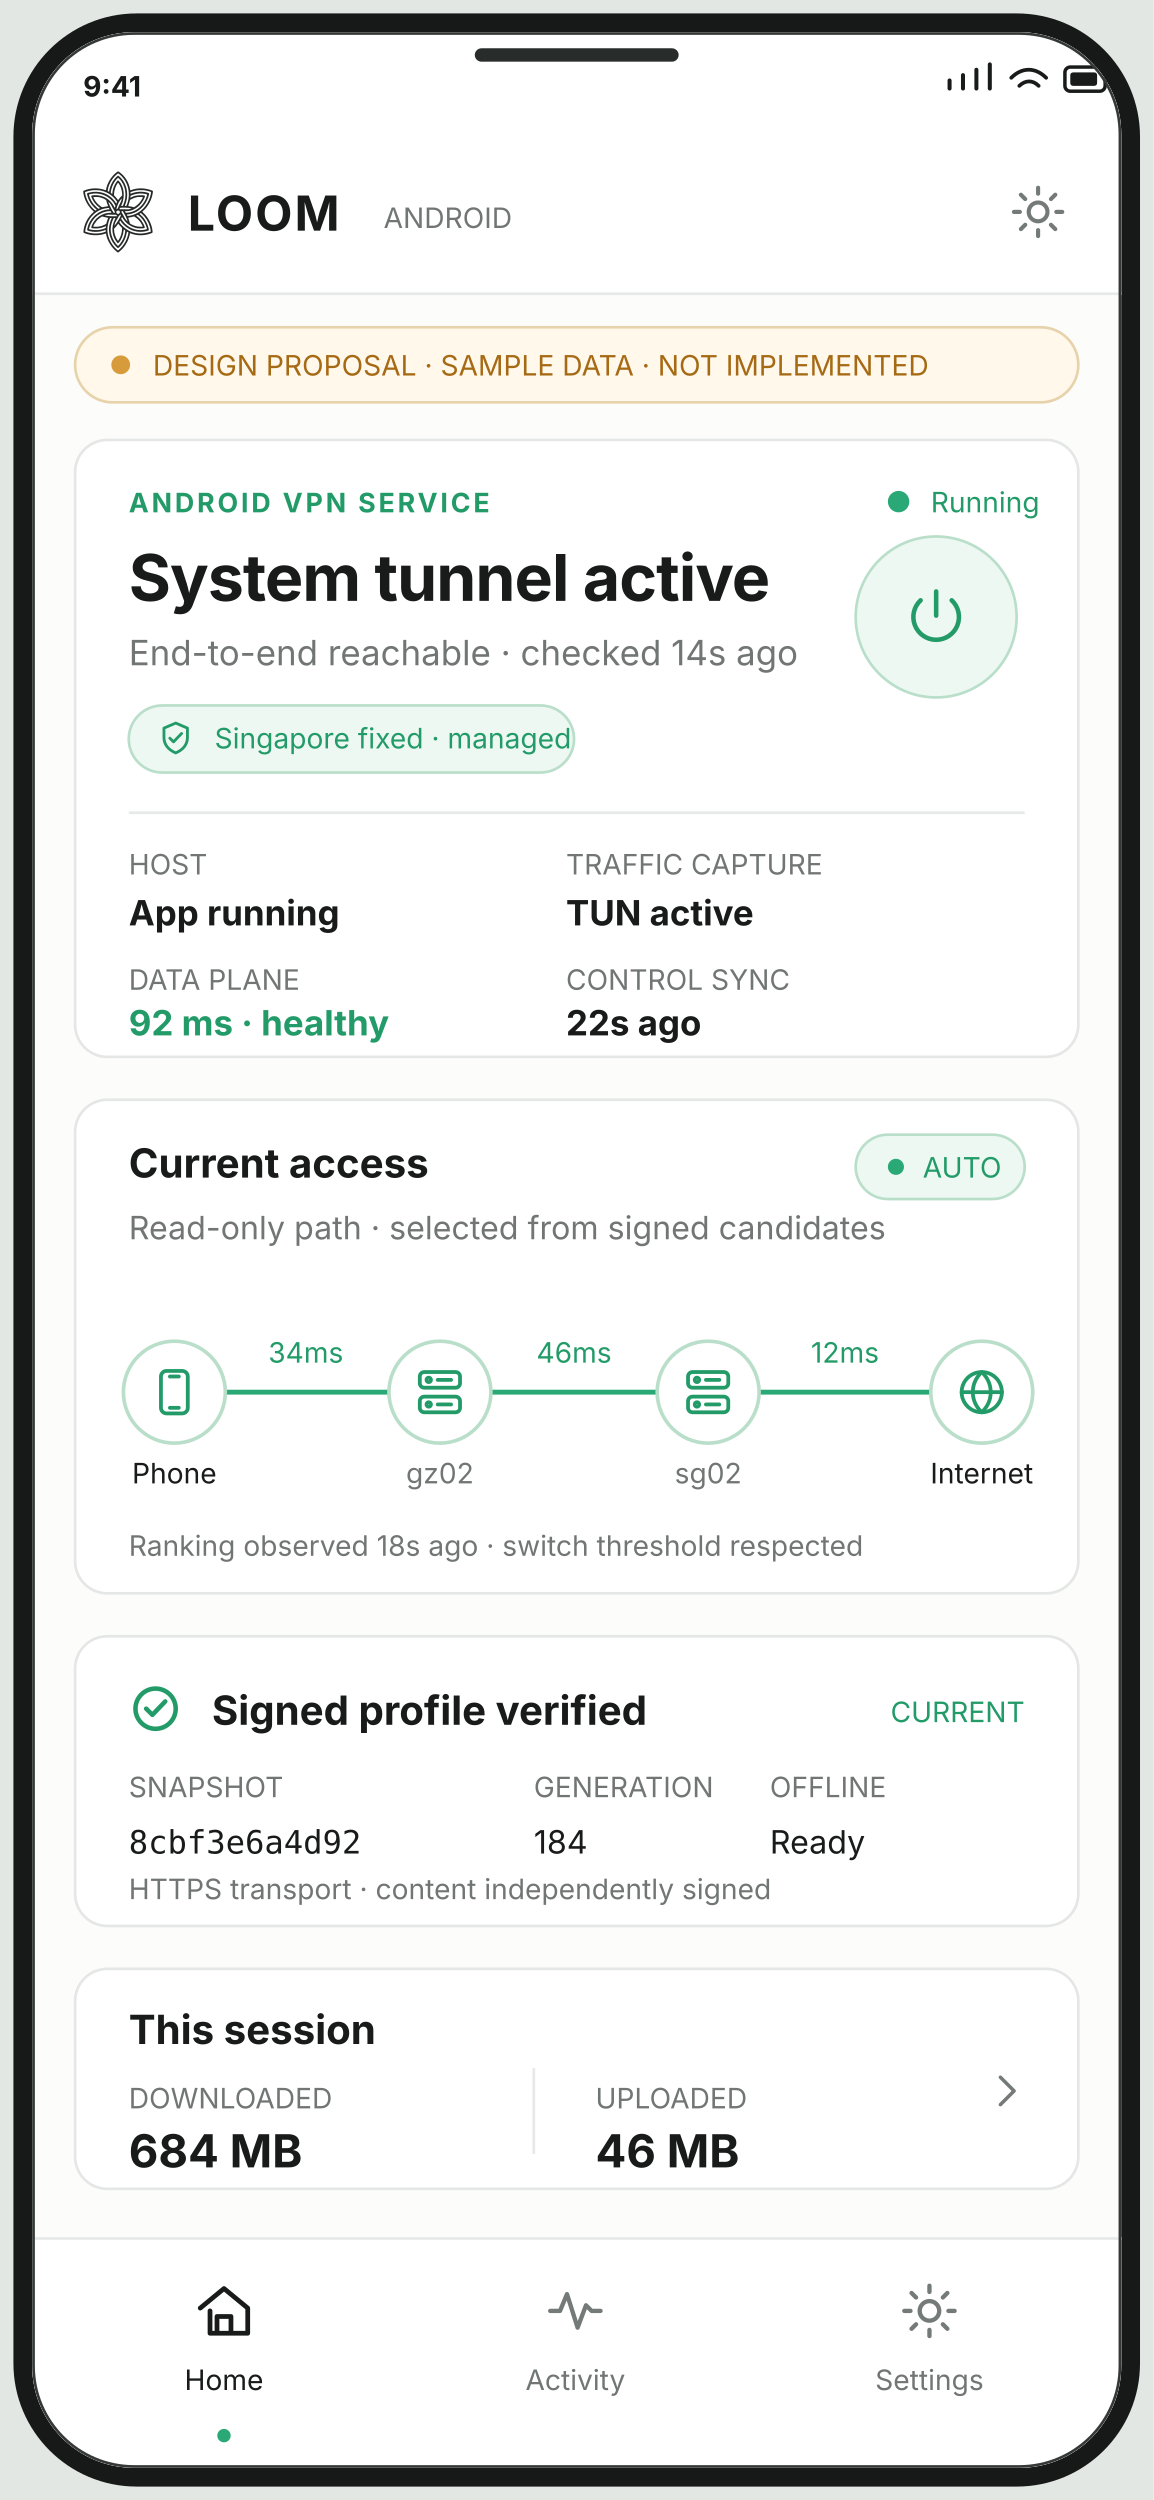
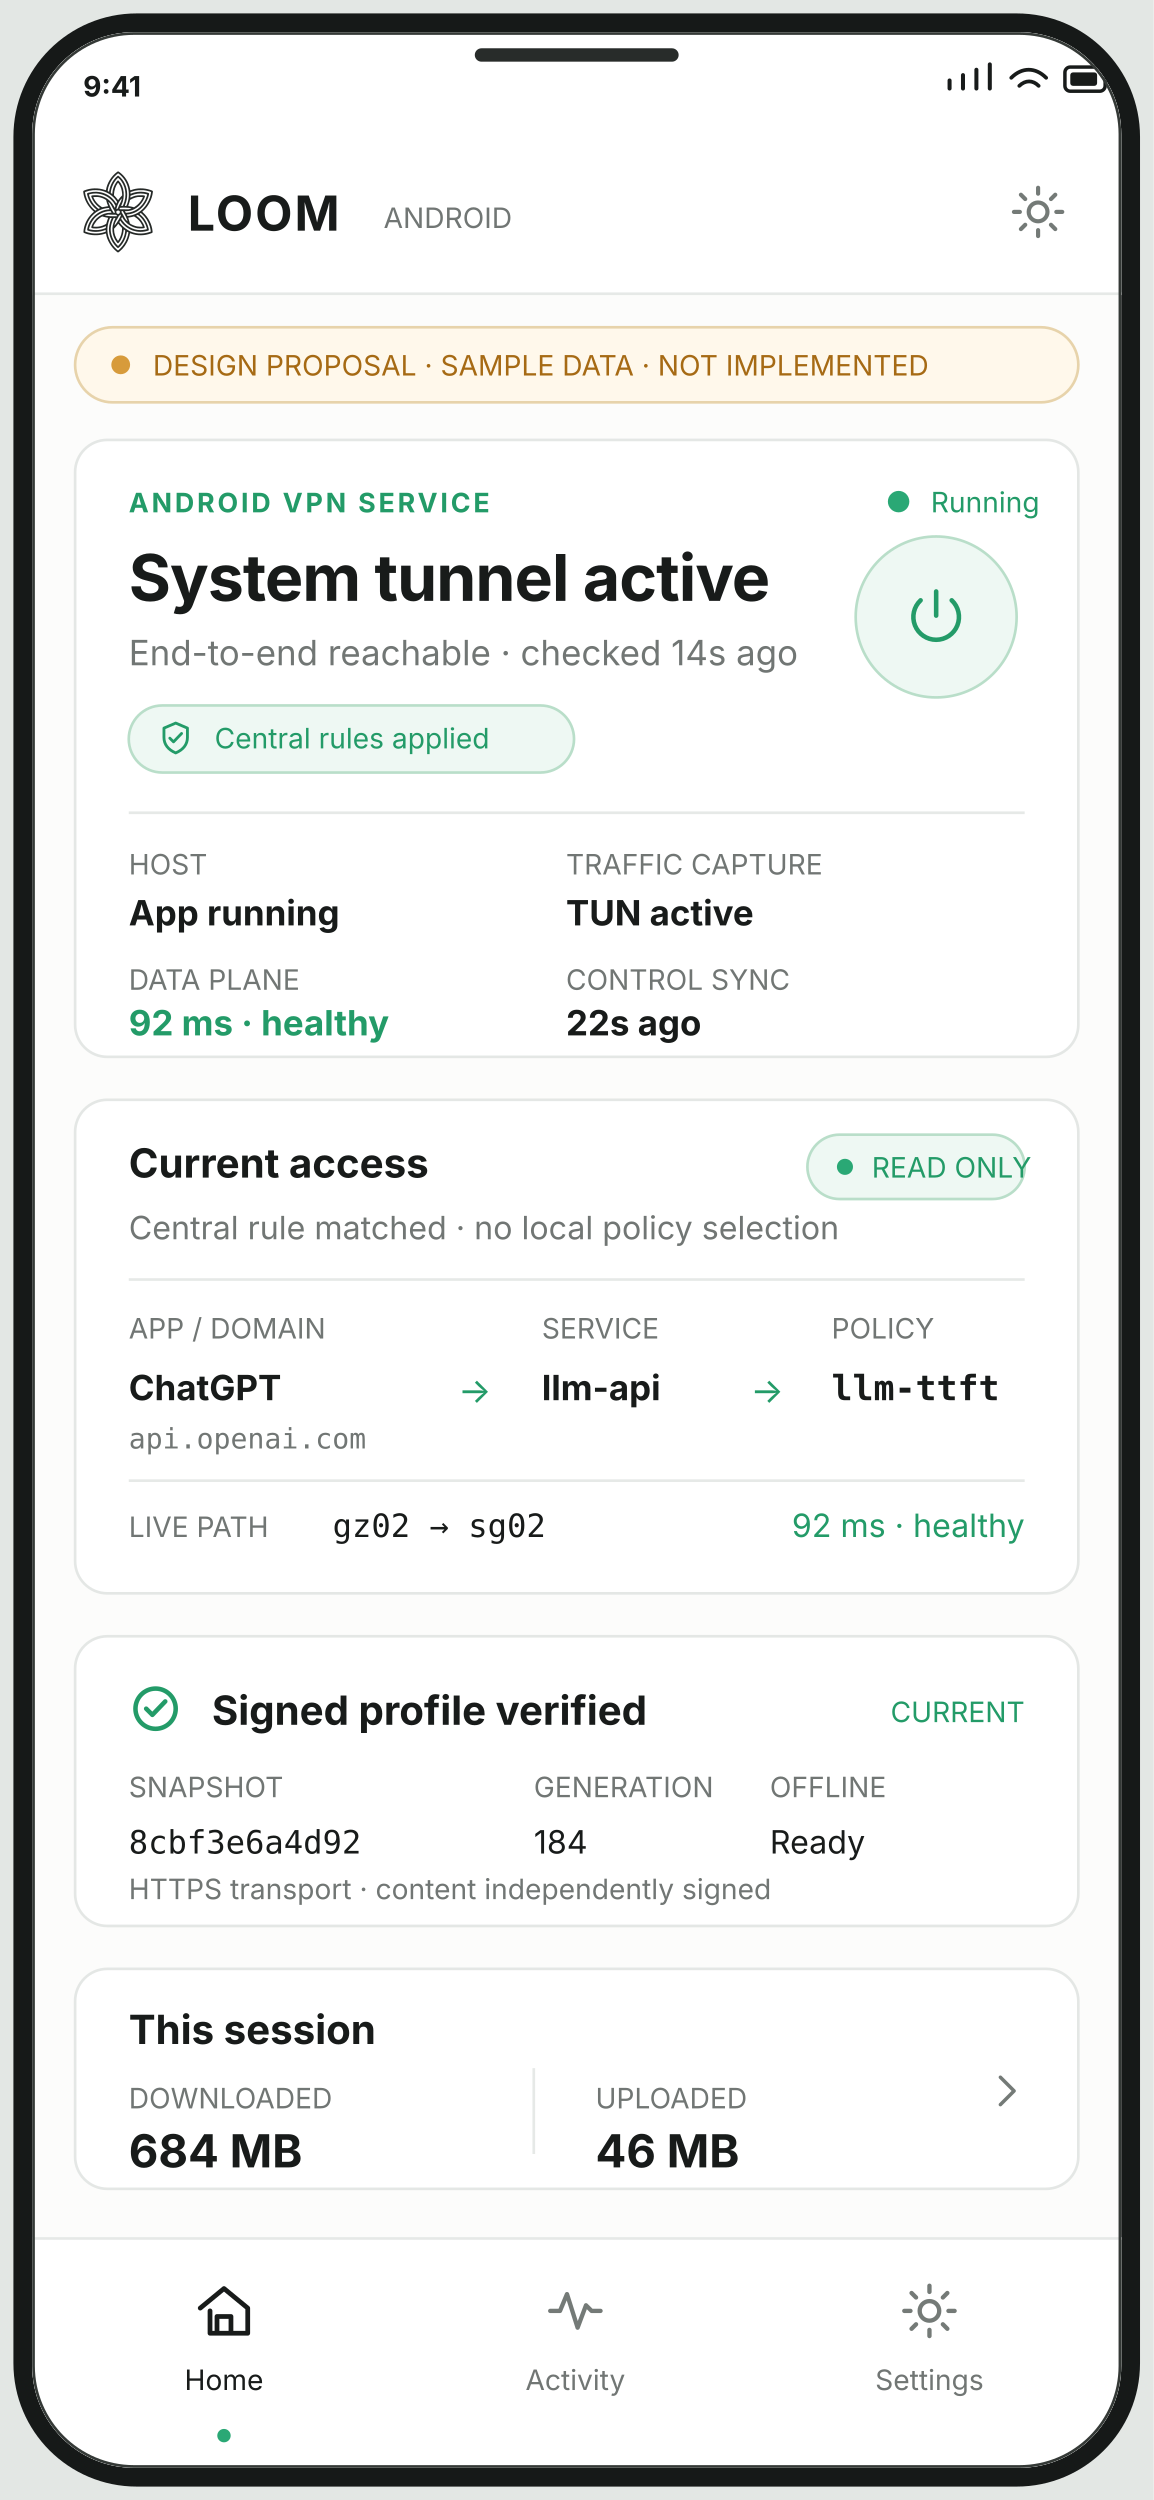
<svg xmlns="http://www.w3.org/2000/svg" width="430" height="932" viewBox="0 0 430 932" role="img" aria-labelledby="title description">
  <defs>
    <clipPath id="screen-clip">
      <rect x="12" y="12" width="406" height="908" rx="38" />
    </clipPath>
    <symbol id="loom-mark" viewBox="127 112 1000 1000">
      <g transform="translate(0,1254) scale(1,-1)">
        <path d="M616 1108 c-67 -49 -118 -133 -129 -209 0 -6 0 -6 -14 -1 -75 27 -166 24 -239 -6 -13 -5 -14 -7 -11 -29 12 -80 53 -155 115 -211 l9 -8 -6 -5 c-61 -53 -100 -121 -114 -200 -5 -31 -5 -38 4 -42 57 -26 138 -34 203 -20 13 2 22 5 39 10 14 5 14 5 15 -2 9 -70 60 -155 121 -204 17 -15 18 -15 34 -2 47 37 87 93 107 151 7 20 16 52 16 60 0 4 1 4 12 0 72 -28 158 -27 236 3 17 6 17 7 15 27 -8 79 -49 159 -111 215 l-9 9 10 9 c61 53 105 139 114 219 2 15 1 16 -28 26 -75 25 -156 25 -227 -2 -4 -1 -8 -2 -8 -2 -1 0 -2 7 -3 15 -15 81 -60 152 -126 198 -12 9 -14 9 -25 1z M639 1084 c105 -82 142 -225 92 -356 -7 -18 -7 -17 -16 -17 -4 0 -8 1 -8 1 -1 1 1 7 4 15 32 78 30 170 -5 243 -16 35 -40 66 -68 88 -9 8 -11 8 -20 0 -47 -39 -82 -103 -93 -169 -1 -7 -2 -12 -2 -13 -1 0 -17 8 -17 9 -1 1 4 27 7 40 13 44 37 89 68 124 15 16 44 43 47 43 0 0 5 -3 11 -8z M638 1031 c77 -72 98 -200 50 -307 -3 -8 -5 -11 -7 -12 -2 -1 -17 -1 -18 0 -1 0 2 6 5 12 44 94 31 213 -31 278 -10 11 -12 10 -29 -12 -26 -36 -44 -83 -47 -128 0 -6 -1 -11 -1 -11 -1 0 -6 4 -16 11 -4 3 2 39 12 67 13 41 41 84 68 108 4 4 3 4 14 -6z M635 973 c24 -33 37 -74 40 -124 l0 -15 -10 -10 c-11 -11 -23 -25 -32 -38 -6 -8 -5 -9 -13 3 -9 13 -19 24 -30 36 l-10 10 0 13 c3 48 18 94 42 128 6 7 6 7 13 -3z M413 893 c79 -13 148 -56 193 -118 12 -17 11 -15 6 -26 -3 -6 -5 -10 -5 -10 0 0 -4 6 -9 13 -66 103 -190 147 -314 114 -20 -6 -21 -6 -14 -34 15 -60 54 -120 102 -158 9 -8 9 -7 0 -12 -9 -6 -8 -6 -18 2 -57 48 -97 120 -110 196 -2 14 -3 13 7 16 22 9 53 16 85 19 13 2 61 0 77 -2z M923 895 c30 -3 83 -16 89 -22 2 -2 -7 -43 -14 -64 -34 -100 -109 -176 -200 -203 -23 -7 -59 -13 -61 -11 -2 2 -8 16 -8 16 0 1 7 2 16 2 74 9 136 45 185 108 27 35 49 81 57 120 4 17 3 19 -13 24 -62 19 -135 15 -193 -9 -9 -4 -9 -5 -9 7 l0 10 9 3 c25 10 56 17 83 19 9 1 50 1 59 0z M400 854 c70 -9 134 -47 176 -104 7 -11 21 -34 21 -36 0 -2 -6 -24 -7 -25 0 -1 -4 5 -8 13 -38 76 -106 124 -190 134 -14 2 -49 1 -62 -1 -16 -3 -18 -5 -12 -21 14 -42 48 -88 87 -117 7 -5 13 -10 13 -10 0 -1 -17 -9 -18 -9 -5 0 -42 35 -56 52 -24 29 -46 72 -54 105 -3 11 -3 10 11 14 30 8 67 10 99 5z M926 854 c13 -1 39 -7 40 -9 2 -2 -8 -34 -17 -55 -43 -93 -125 -152 -220 -158 l-11 0 -6 9 c-3 5 -5 9 -5 9 0 1 8 1 18 1 56 0 107 23 153 69 29 29 59 79 63 104 1 10 -11 13 -53 12 -42 0 -71 -6 -107 -24 -12 -6 -11 -6 -10 5 1 4 1 9 1 10 0 3 1 3 13 8 45 19 93 26 141 19z M391 816 c30 -3 68 -16 91 -32 l6 -3 4 -15 c4 -16 10 -34 16 -47 4 -11 4 -11 -3 -11 -12 -2 -37 -6 -48 -9 -16 -4 -14 -4 -26 4 -38 25 -67 57 -86 96 -7 15 -7 16 0 17 10 1 36 1 46 0z M914 816 c3 -2 2 -5 -4 -18 -19 -39 -53 -75 -89 -97 l-8 -5 -11 3 c-15 4 -33 8 -45 9 -6 1 -11 2 -11 2 -1 0 1 7 4 14 6 17 12 36 15 48 l1 9 9 5 c27 15 55 25 85 30 10 1 51 1 54 0z M669 789 c-4 -19 -7 -27 -14 -39 -10 -18 -20 -39 -29 -64 -1 -4 -2 -5 -10 -9 -9 -5 -9 -5 -5 11 10 40 28 75 51 103 10 12 10 12 7 -2z M529 746 c14 -16 17 -20 25 -37 8 -17 22 -42 30 -54 5 -9 6 -24 1 -26 -7 -2 -13 5 -35 46 -15 28 -35 75 -35 83 0 2 7 -4 14 -12z M721 691 c25 -1 43 -3 61 -8 4 0 2 -2 -8 -5 -19 -6 -28 -7 -48 -6 -12 1 -29 1 -46 1 -36 -1 -37 -1 -33 11 2 7 1 6 24 7 12 0 23 1 26 1 2 0 13 0 24 -1z M525 681 c5 -10 5 -10 -7 -10 -120 -9 -223 -101 -248 -221 -4 -22 -4 -23 11 -28 61 -19 132 -16 192 7 5 2 9 3 10 3 0 0 0 -5 0 -10 l1 -9 -9 -4 c-62 -24 -145 -25 -216 -1 -17 5 -16 4 -14 15 15 104 74 190 160 235 34 17 63 25 108 30 8 1 7 2 12 -7z M638 655 l9 -4 0 -10 c1 -13 2 -12 -10 -19 l-9 -6 -10 6 -9 6 -1 11 0 11 9 5 c12 6 11 6 21 0z M683 651 c0 -1 6 -10 12 -21 18 -30 29 -54 39 -82 6 -19 6 -19 -4 -9 -16 16 -22 25 -30 42 -7 14 -25 48 -30 54 -2 3 -3 15 -1 16 1 2 13 1 14 0z M546 642 c3 -5 5 -9 5 -9 0 -1 -7 -1 -16 -1 -94 0 -185 -66 -216 -155 -7 -22 -6 -23 23 -27 44 -5 89 3 131 21 7 3 13 6 13 6 0 -1 -1 -5 -1 -11 l-1 -11 -11 -5 c-53 -22 -115 -26 -174 -12 -11 3 -10 3 -9 10 8 39 30 82 58 115 44 53 119 88 184 88 l9 0 5 -9z M902 622 c45 -39 79 -92 96 -151 5 -19 10 -43 10 -51 l1 -7 -14 -5 c-89 -30 -180 -22 -253 22 -40 25 -68 49 -93 83 l-7 10 4 7 c7 13 6 12 12 3 73 -104 198 -148 317 -110 12 4 13 4 8 27 -9 42 -31 88 -59 123 -8 10 -33 35 -42 41 -6 5 -6 5 2 11 9 6 8 6 18 -3z M542 610 c10 -1 27 -1 38 -1 l20 0 8 -5 c4 -2 8 -4 8 -5 0 0 -1 -2 -2 -4 l-1 -4 -43 0 c-45 1 -55 2 -81 7 -8 1 -14 3 -15 3 0 1 15 6 27 8 15 3 15 3 20 2 2 0 11 0 21 -1z M661 609 c5 -9 -53 -107 -73 -125 -3 -3 -3 0 1 14 4 17 8 26 14 37 12 18 31 52 34 60 1 2 4 5 11 10 11 7 11 7 13 4z M863 604 c48 -36 83 -90 98 -148 2 -7 3 -14 3 -14 -1 -1 -5 -3 -11 -4 -90 -23 -180 3 -247 69 -17 18 -42 51 -42 56 0 2 9 20 10 20 0 0 3 -4 5 -8 36 -66 102 -112 177 -124 12 -2 51 -2 64 0 19 4 21 5 17 17 -15 50 -55 103 -97 128 -1 1 -2 2 -2 2 0 1 17 10 19 10 0 0 3 -2 6 -4z M458 585 c12 -4 37 -9 48 -11 8 0 7 0 3 -10 -5 -13 -13 -36 -16 -49 -3 -13 -2 -12 -19 -21 -38 -19 -72 -26 -112 -25 -22 1 -23 1 -23 5 3 13 23 45 41 67 16 18 58 49 64 48 1 -1 7 -2 14 -4z M824 583 c35 -22 63 -53 81 -89 6 -12 11 -22 10 -23 -4 -3 -47 -2 -68 2 -26 5 -69 24 -82 35 0 1 -2 8 -4 17 -2 9 -6 23 -10 32 -6 19 -6 18 1 19 14 1 57 11 59 13 1 1 4 0 13 -6z M553 570 c1 -1 1 -2 -2 -7 -11 -21 -21 -55 -26 -82 -15 -86 17 -180 82 -245 20 -20 19 -20 40 0 44 45 71 101 82 165 1 6 2 11 2 11 0 1 4 -1 9 -4 l8 -4 0 -5 c-11 -74 -51 -146 -110 -198 -12 -10 -10 -10 -21 -1 -77 65 -122 167 -113 259 3 34 14 74 26 103 l4 9 9 0 c5 0 9 0 10 -1z M597 570 c0 -1 -4 -9 -8 -18 -43 -88 -35 -184 20 -258 15 -20 17 -21 27 -10 30 33 52 90 57 145 0 11 0 11 10 3 10 -7 9 -6 7 -19 -7 -62 -34 -117 -76 -161 l-7 -7 -8 8 c-51 50 -82 131 -77 200 3 35 12 70 28 103 l7 14 10 0 c5 0 10 0 10 0z M639 493 c5 -6 14 -17 22 -24 l13 -14 0 -8 c0 -44 -14 -93 -38 -130 -9 -14 -9 -14 -13 -8 -26 35 -42 84 -42 127 l0 11 12 12 c11 12 22 25 31 38 3 4 6 7 6 7 0 0 4 -5 9 -11z" fill="#252927" fill-rule="evenodd" clip-rule="evenodd" />
      </g>
    </symbol>
    <symbol id="icon-settings" viewBox="0 0 24 24">
      <circle cx="12" cy="12" r="3.5" />
      <path d="M12 3v2.2M12 18.8V21M3 12h2.2M18.8 12H21M5.6 5.6l1.6 1.6M16.8 16.8l1.6 1.6M18.4 5.6l-1.6 1.6M7.2 16.8l-1.6 1.6" />
    </symbol>
    <symbol id="icon-shield" viewBox="0 0 24 24">
      <path d="m12 2.5 7 3v5.6c0 4.1-2.5 7.3-7 9.2-4.5-1.9-7-5.1-7-9.2V5.5Z" />
      <path d="m8.5 11.5 2.2 2.2 4.8-5" />
    </symbol>
    <symbol id="icon-power" viewBox="0 0 24 24">
      <path d="M12 2.5v9M6.2 5.8a8.5 8.5 0 1 0 11.6 0" />
    </symbol>
    <symbol id="icon-check" viewBox="0 0 20 20">
      <circle cx="10" cy="10" r="7.5" />
      <path d="m6.5 10 2.3 2.3 4.8-5" />
    </symbol>
    <symbol id="icon-phone" viewBox="0 0 24 24">
      <rect x="6" y="2.5" width="12" height="19" rx="2.5" />
      <path d="M10 5h4M10 19h4" />
    </symbol>
    <symbol id="icon-server" viewBox="0 0 24 24">
      <rect x="3" y="3" width="18" height="7" rx="2" />
      <rect x="3" y="14" width="18" height="7" rx="2" />
      <circle cx="7" cy="6.5" r="1" />
      <circle cx="7" cy="17.5" r="1" />
      <path d="M11 6.5h6M11 17.5h6" />
    </symbol>
    <symbol id="icon-globe" viewBox="0 0 24 24">
      <circle cx="12" cy="12" r="9" />
      <path d="M3 12h18M12 3c2.6 2.5 4 5.5 4 9s-1.4 6.5-4 9M12 3c-2.6 2.5-4 5.5-4 9s1.4 6.5 4 9" />
    </symbol>
    <symbol id="icon-home" viewBox="0 0 24 24">
      <path d="m3.5 11 8.5-7 8.5 7v9H7v-8M9.5 20v-6h5v6" />
    </symbol>
    <symbol id="icon-activity" viewBox="0 0 24 24">
      <path d="M3 12h3.5l2.5-6 3.8 12 3-8 2 2H21" />
    </symbol>
    <symbol id="icon-chevron" viewBox="0 0 20 20">
      <path d="m7 4 6 6-6 6" />
    </symbol>
    <style>
      .ui { font-family: Inter, "Atkinson Hyperlegible Next", Roboto, system-ui, sans-serif; fill: #181B1A; }
      .mono { font-family: "Intel One Mono", "Roboto Mono", ui-monospace, monospace; }
      .muted { fill: #717674; }
      .faint { fill: #9BA09E; }
      .green { fill: #239B68; }
      .amber { fill: #A66A14; }
      .heading { font-size: 24px; font-weight: 700; letter-spacing: -.35px; }
      .section { font-size: 15px; font-weight: 650; }
      .subsection { font-size: 13px; font-weight: 650; }
      .body { font-size: 13px; font-weight: 400; }
      .small { font-size: 12px; font-weight: 400; }
      .tiny { font-size: 10.5px; font-weight: 400; }
      .eyebrow { font-size: 10px; font-weight: 650; letter-spacing: 1.05px; }
      .metric { font-size: 17px; font-weight: 680; }
      .wordmark { font-size: 18px; font-weight: 700; letter-spacing: .8px; }
      .panel { fill: #FFFFFF; stroke: #E4E7E5; stroke-width: 1; }
      .panel-soft { fill: #F8F9F8; stroke: #E4E7E5; stroke-width: 1; }
      .chip-green { fill: #EEF8F3; stroke: #B9DEC9; stroke-width: 1; }
      .chip-amber { fill: #FFF8EB; stroke: #E7D3AB; stroke-width: 1; }
      .rule { stroke: #E6E9E7; stroke-width: 1; }
      .icon { fill: none; stroke: #747A77; stroke-width: 1.55; stroke-linecap: round; stroke-linejoin: round; }
      .icon-active { fill: none; stroke: #181B1A; stroke-width: 1.7; stroke-linecap: round; stroke-linejoin: round; }
      .icon-green { fill: none; stroke: #239B68; stroke-width: 1.7; stroke-linecap: round; stroke-linejoin: round; }
      .status-dot { fill: #2AA875; }
      .route-line { fill: none; stroke: #2AA875; stroke-width: 1.8; stroke-linecap: round; }
      .node-ring { fill: #FFFFFF; stroke: #B9DEC9; stroke-width: 1.35; }
    </style>
  </defs>
  <rect width="430" height="932" fill="#E3E7E4" />
  <rect x="5" y="5" width="420" height="922" rx="46" fill="#161918" />
  <rect x="12" y="12" width="406" height="908" rx="38" fill="#FCFCFB" />
  <g clip-path="url(#screen-clip)">
    <rect x="12" y="12" width="406" height="38" fill="#FFFFFF" />
    <g class="ui tiny">
      <text x="31" y="36" font-weight="650">9:41</text>
      <path d="M354 33v-3M359 33v-5M364 33v-7M369 33v-9" fill="none" stroke="#181B1A" stroke-width="1.5" stroke-linecap="round" />
      <path d="M377 29c4-4 9-4 13 0M380 32c2.3-2.2 5-2.2 7.2 0" fill="none" stroke="#181B1A" stroke-width="1.4" stroke-linecap="round" />
      <rect x="397" y="25" width="15" height="9" rx="2" fill="none" stroke="#181B1A" stroke-width="1.3" />
      <rect x="412" y="28" width="2" height="3" rx="1" fill="#181B1A" />
      <rect x="399" y="27" width="10" height="5" rx="1" fill="#181B1A" />
    </g>
    <rect x="12" y="50" width="406" height="60" fill="#FFFFFF" />
    <line class="rule" x1="12" y1="109.5" x2="418" y2="109.5" />
    <use href="#loom-mark" x="28" y="63" width="32" height="32" />
    <text class="ui wordmark" x="70" y="86">LOOM</text>
    <text class="ui tiny muted" x="143" y="85">ANDROID</text>
    <use href="#icon-settings" x="375" y="67" width="24" height="24" class="icon" />
    <rect x="28" y="122" width="374" height="28" rx="14" class="chip-amber" />
    <circle cx="45" cy="136" r="3.5" fill="#D79B3B" />
    <text class="ui tiny amber" x="57" y="140">DESIGN PROPOSAL · SAMPLE DATA · NOT IMPLEMENTED</text>
    <rect x="28" y="164" width="374" height="230" rx="12" class="panel" />
    <g class="ui">
      <text class="eyebrow green" x="48" y="191">ANDROID VPN SERVICE</text>
      <circle cx="335" cy="187" r="4" class="status-dot" />
      <text class="tiny green" x="347" y="191">Running</text>
      <circle cx="349" cy="230" r="30" fill="#EEF8F3" stroke="#B9DEC9" />
      <use href="#icon-power" x="337" y="218" width="24" height="24" class="icon-green" />
      <text class="heading" x="48" y="224">System tunnel active</text>
      <text class="body muted" x="48" y="248">End-to-end reachable · checked 14s ago</text>
      <rect x="48" y="263" width="166" height="25" rx="12.5" class="chip-green" />
      <use href="#icon-shield" x="58" y="268" width="15" height="15" class="icon-green" />
-       <text class="tiny green" x="80" y="279">Singapore fixed · managed</text>
+       <text class="tiny green" x="80" y="279">Central rules applied</text>
      <line class="rule" x1="48" y1="303" x2="382" y2="303" />
      <text class="tiny muted" x="48" y="326">HOST</text>
      <text class="subsection" x="48" y="345">App running</text>
      <text class="tiny muted" x="211" y="326">TRAFFIC CAPTURE</text>
      <text class="subsection" x="211" y="345">TUN active</text>
      <text class="tiny muted" x="48" y="369">DATA PLANE</text>
      <text class="subsection green" x="48" y="386">92 ms · healthy</text>
      <text class="tiny muted" x="211" y="369">CONTROL SYNC</text>
      <text class="subsection" x="211" y="386">22s ago</text>
    </g>
    <rect x="28" y="410" width="374" height="184" rx="12" class="panel" />
    <g class="ui">
      <text class="section" x="48" y="439">Current access</text>
-       <rect x="319" y="423" width="63" height="24" rx="12" class="chip-green" />
-       <circle cx="334" cy="435" r="3" class="status-dot" />
-       <text class="tiny green" x="344" y="439">AUTO</text>
-       <text class="small muted" x="48" y="462">Read-only path · selected from signed candidates</text>
-       <path d="M65 519H366" class="route-line" />
-       <circle cx="65" cy="519" r="19" class="node-ring" />
-       <use href="#icon-phone" x="55" y="509" width="20" height="20" class="icon-green" />
-       <circle cx="164" cy="519" r="19" class="node-ring" />
-       <use href="#icon-server" x="154" y="509" width="20" height="20" class="icon-green" />
-       <circle cx="264" cy="519" r="19" class="node-ring" />
-       <use href="#icon-server" x="254" y="509" width="20" height="20" class="icon-green" />
-       <circle cx="366" cy="519" r="19" class="node-ring" />
-       <use href="#icon-globe" x="356" y="509" width="20" height="20" class="icon-green" />
-       <text class="tiny" x="65" y="553" text-anchor="middle">Phone</text>
-       <text class="tiny muted" x="164" y="553" text-anchor="middle">gz02</text>
-       <text class="tiny muted" x="264" y="553" text-anchor="middle">sg02</text>
-       <text class="tiny" x="366" y="553" text-anchor="middle">Internet</text>
-       <text class="tiny green" x="114" y="508" text-anchor="middle">34ms</text>
-       <text class="tiny green" x="214" y="508" text-anchor="middle">46ms</text>
-       <text class="tiny green" x="315" y="508" text-anchor="middle">12ms</text>
-       <text class="tiny muted" x="48" y="580">Ranking observed 18s ago · switch threshold respected</text>
+       <rect x="301" y="423" width="81" height="24" rx="12" class="chip-green" />
+       <circle cx="315" cy="435" r="3" class="status-dot" />
+       <text class="tiny green" x="325" y="439">READ ONLY</text>
+       <text class="small muted" x="48" y="462">Central rule matched · no local policy selection</text>
+       <line class="rule" x1="48" y1="477" x2="382" y2="477" />
+       <text class="tiny muted" x="48" y="499">APP / DOMAIN</text>
+       <text class="tiny muted" x="202" y="499">SERVICE</text>
+       <text class="tiny muted" x="310" y="499">POLICY</text>
+       <text class="subsection" x="48" y="522">ChatGPT</text>
+       <text class="tiny mono muted" x="48" y="540">api.openai.com</text>
+       <text class="subsection" x="202" y="522">llm-api</text>
+       <text class="subsection mono" x="310" y="522">llm-ttft</text>
+       <text class="body green" x="177" y="523" text-anchor="middle">→</text>
+       <text class="body green" x="286" y="523" text-anchor="middle">→</text>
+       <line class="rule" x1="48" y1="552" x2="382" y2="552" />
+       <text class="tiny muted" x="48" y="573">LIVE PATH</text>
+       <text class="small mono" x="124" y="573">gz02 → sg02</text>
+       <text class="small green" x="382" y="573" text-anchor="end">92 ms · healthy</text>
    </g>
    <rect x="28" y="610" width="374" height="108" rx="12" class="panel" />
    <g class="ui">
      <use href="#icon-check" x="48" y="627" width="20" height="20" class="icon-green" />
      <text class="section" x="79" y="643">Signed profile verified</text>
      <text class="tiny green" x="382" y="642" text-anchor="end">CURRENT</text>
      <text class="tiny muted" x="48" y="670">SNAPSHOT</text>
      <text class="small mono" x="48" y="691" font-weight="650">8cbf3e6a4d92</text>
      <text class="tiny muted" x="199" y="670">GENERATION</text>
      <text class="small" x="199" y="691" font-weight="650">184</text>
      <text class="tiny muted" x="287" y="670">OFFLINE</text>
      <text class="small" x="287" y="691" font-weight="650">Ready</text>
      <text class="tiny muted" x="48" y="708">HTTPS transport · content independently signed</text>
    </g>
    <rect x="28" y="734" width="374" height="82" rx="12" class="panel" />
    <g class="ui">
      <text class="section" x="48" y="762">This session</text>
      <text class="tiny muted" x="48" y="786">DOWNLOADED</text>
      <text class="metric" x="48" y="808">684 MB</text>
      <line class="rule" x1="199" y1="771" x2="199" y2="803" />
      <text class="tiny muted" x="222" y="786">UPLOADED</text>
      <text class="metric" x="222" y="808">46 MB</text>
      <use href="#icon-chevron" x="367" y="771" width="17" height="17" class="icon" />
    </g>
    <rect x="12" y="834" width="406" height="86" fill="#FFFFFF" />
    <line class="rule" x1="12" y1="834.5" x2="418" y2="834.5" />
    <g class="ui">
      <use href="#icon-home" x="71" y="849" width="25" height="25" class="icon-active" />
      <text class="tiny" x="83.5" y="891" text-anchor="middle" font-weight="650">Home</text>
      <circle cx="83.5" cy="908" r="2.5" class="status-dot" />
      <use href="#icon-activity" x="202" y="849" width="25" height="25" class="icon" />
      <text class="tiny muted" x="214.5" y="891" text-anchor="middle">Activity</text>
      <use href="#icon-settings" x="334" y="849" width="25" height="25" class="icon" />
      <text class="tiny muted" x="346.5" y="891" text-anchor="middle">Settings</text>
    </g>
  </g>
  <rect x="177" y="18" width="76" height="5" rx="2.5" fill="#282C2A" />
  <rect x="12.5" y="12.5" width="405" height="907" rx="37.5" fill="none" stroke="#343936" />
</svg>
